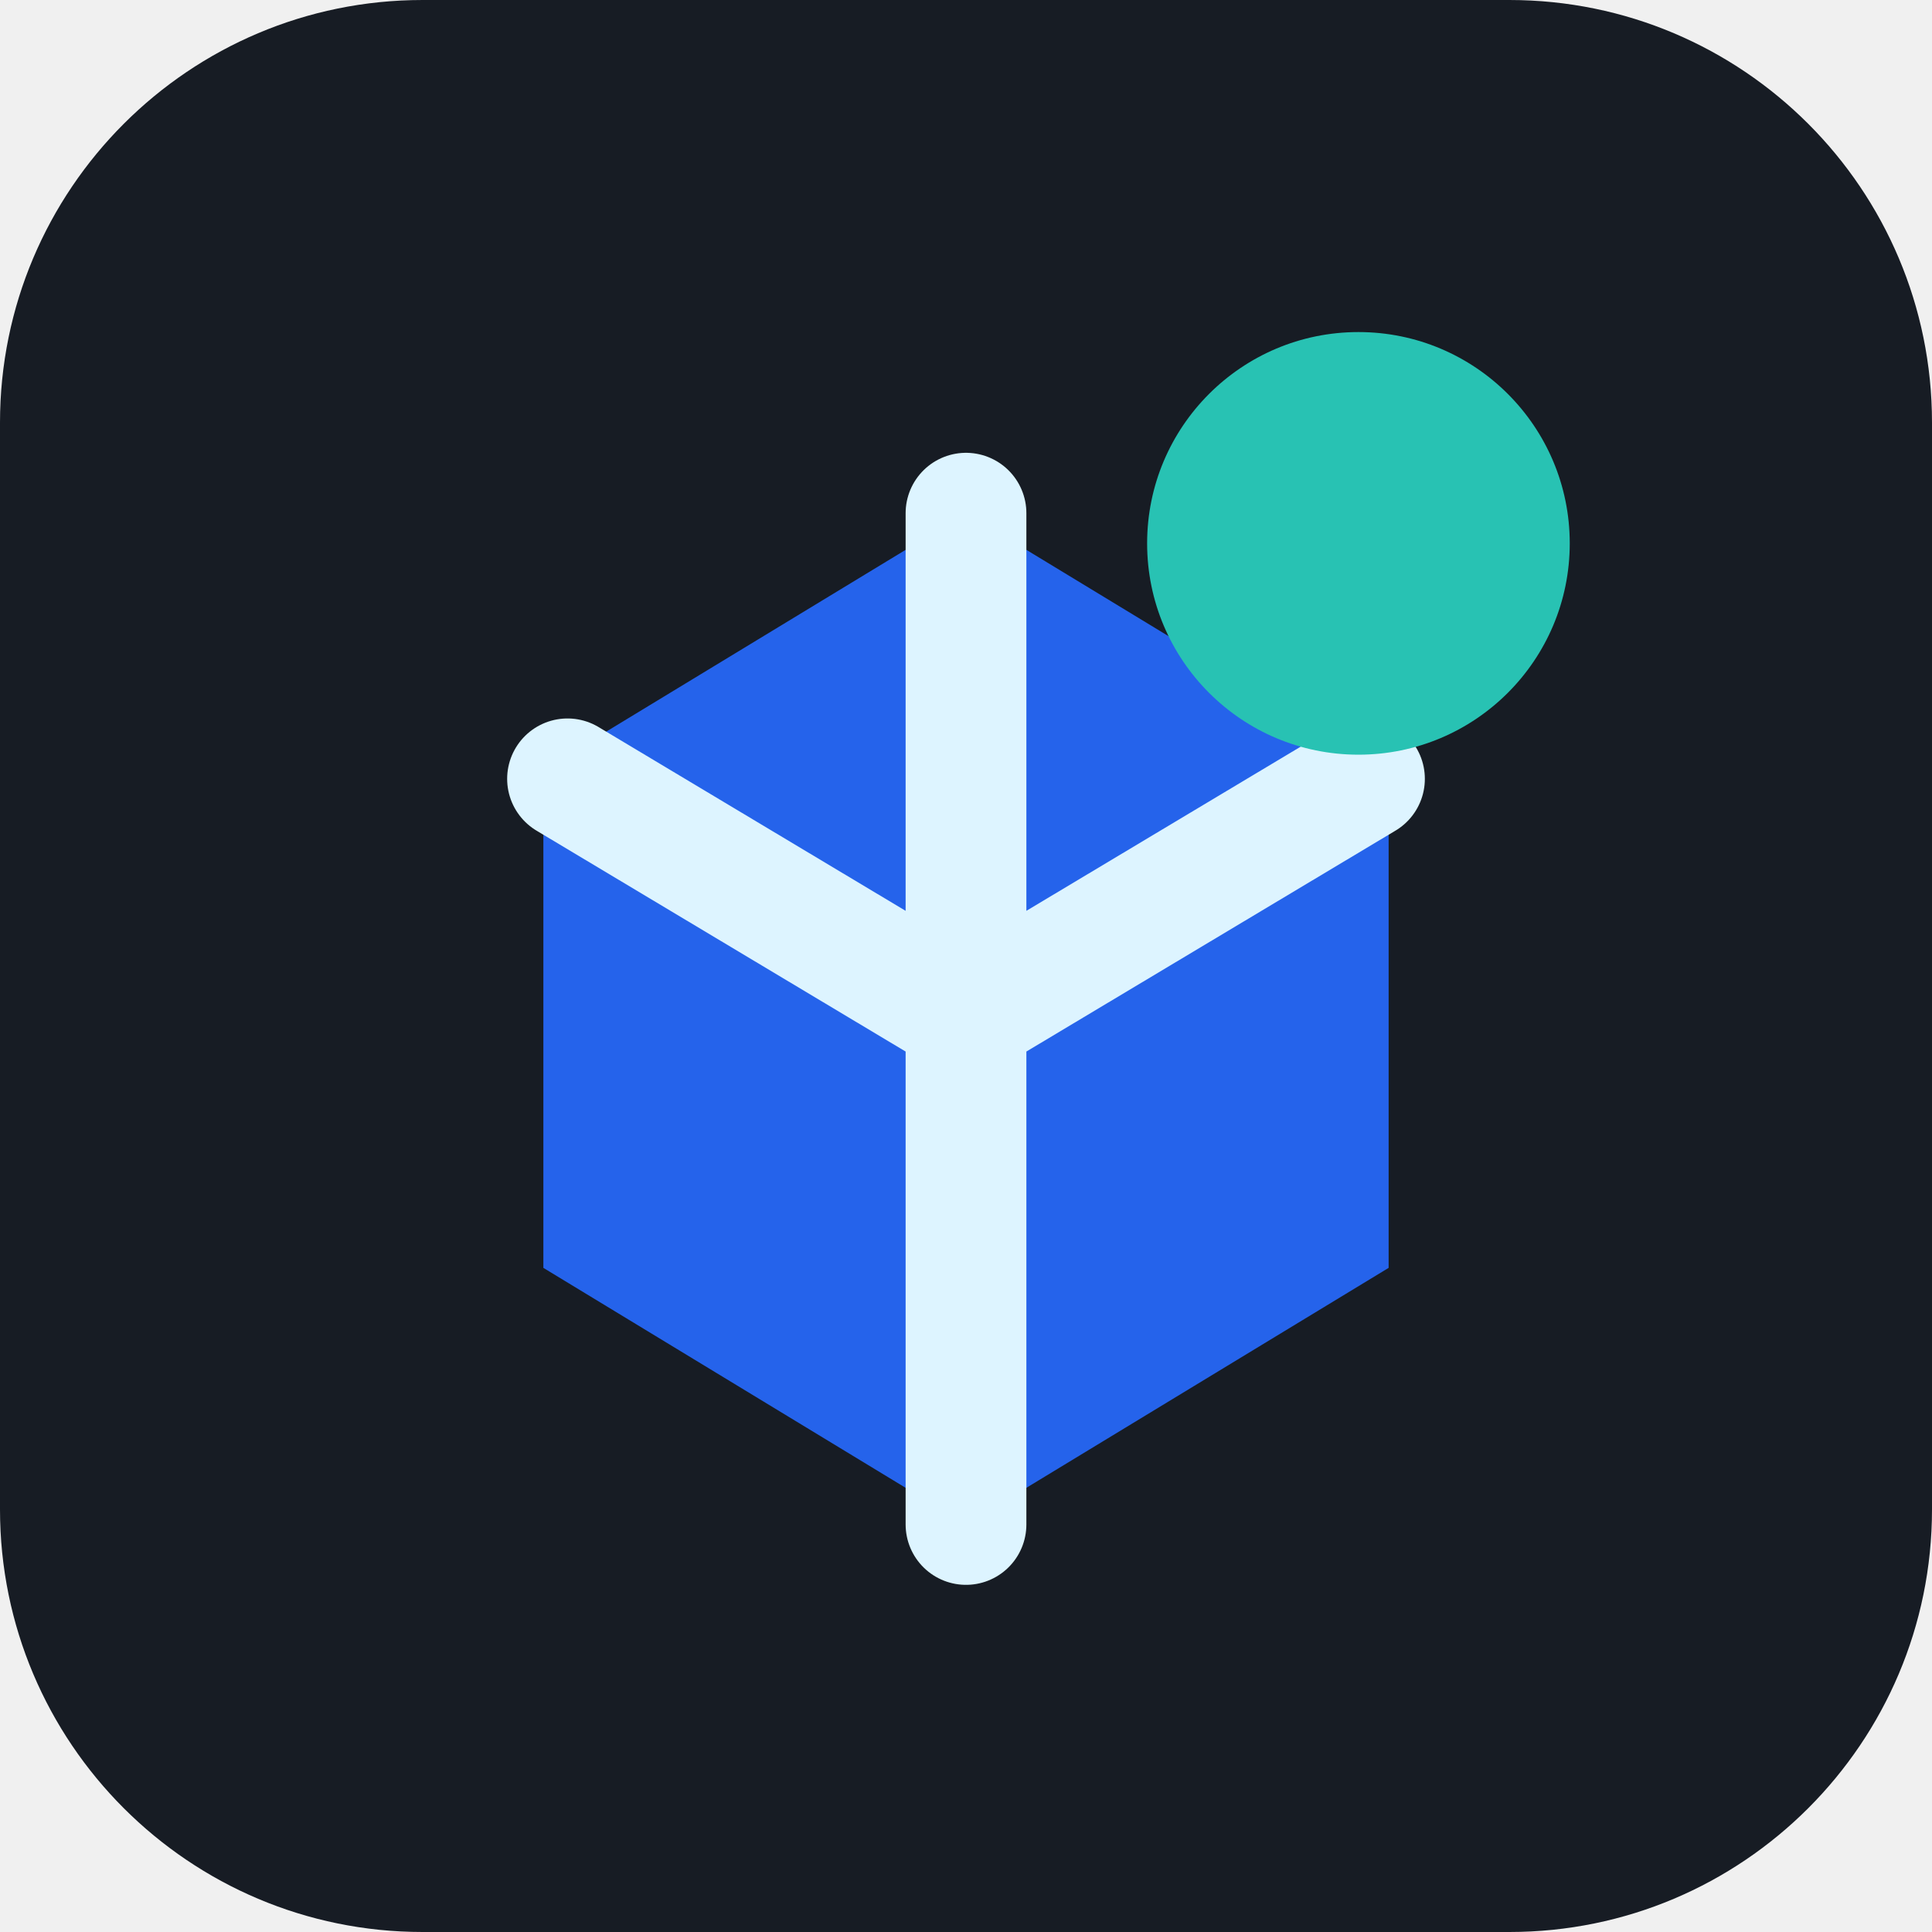
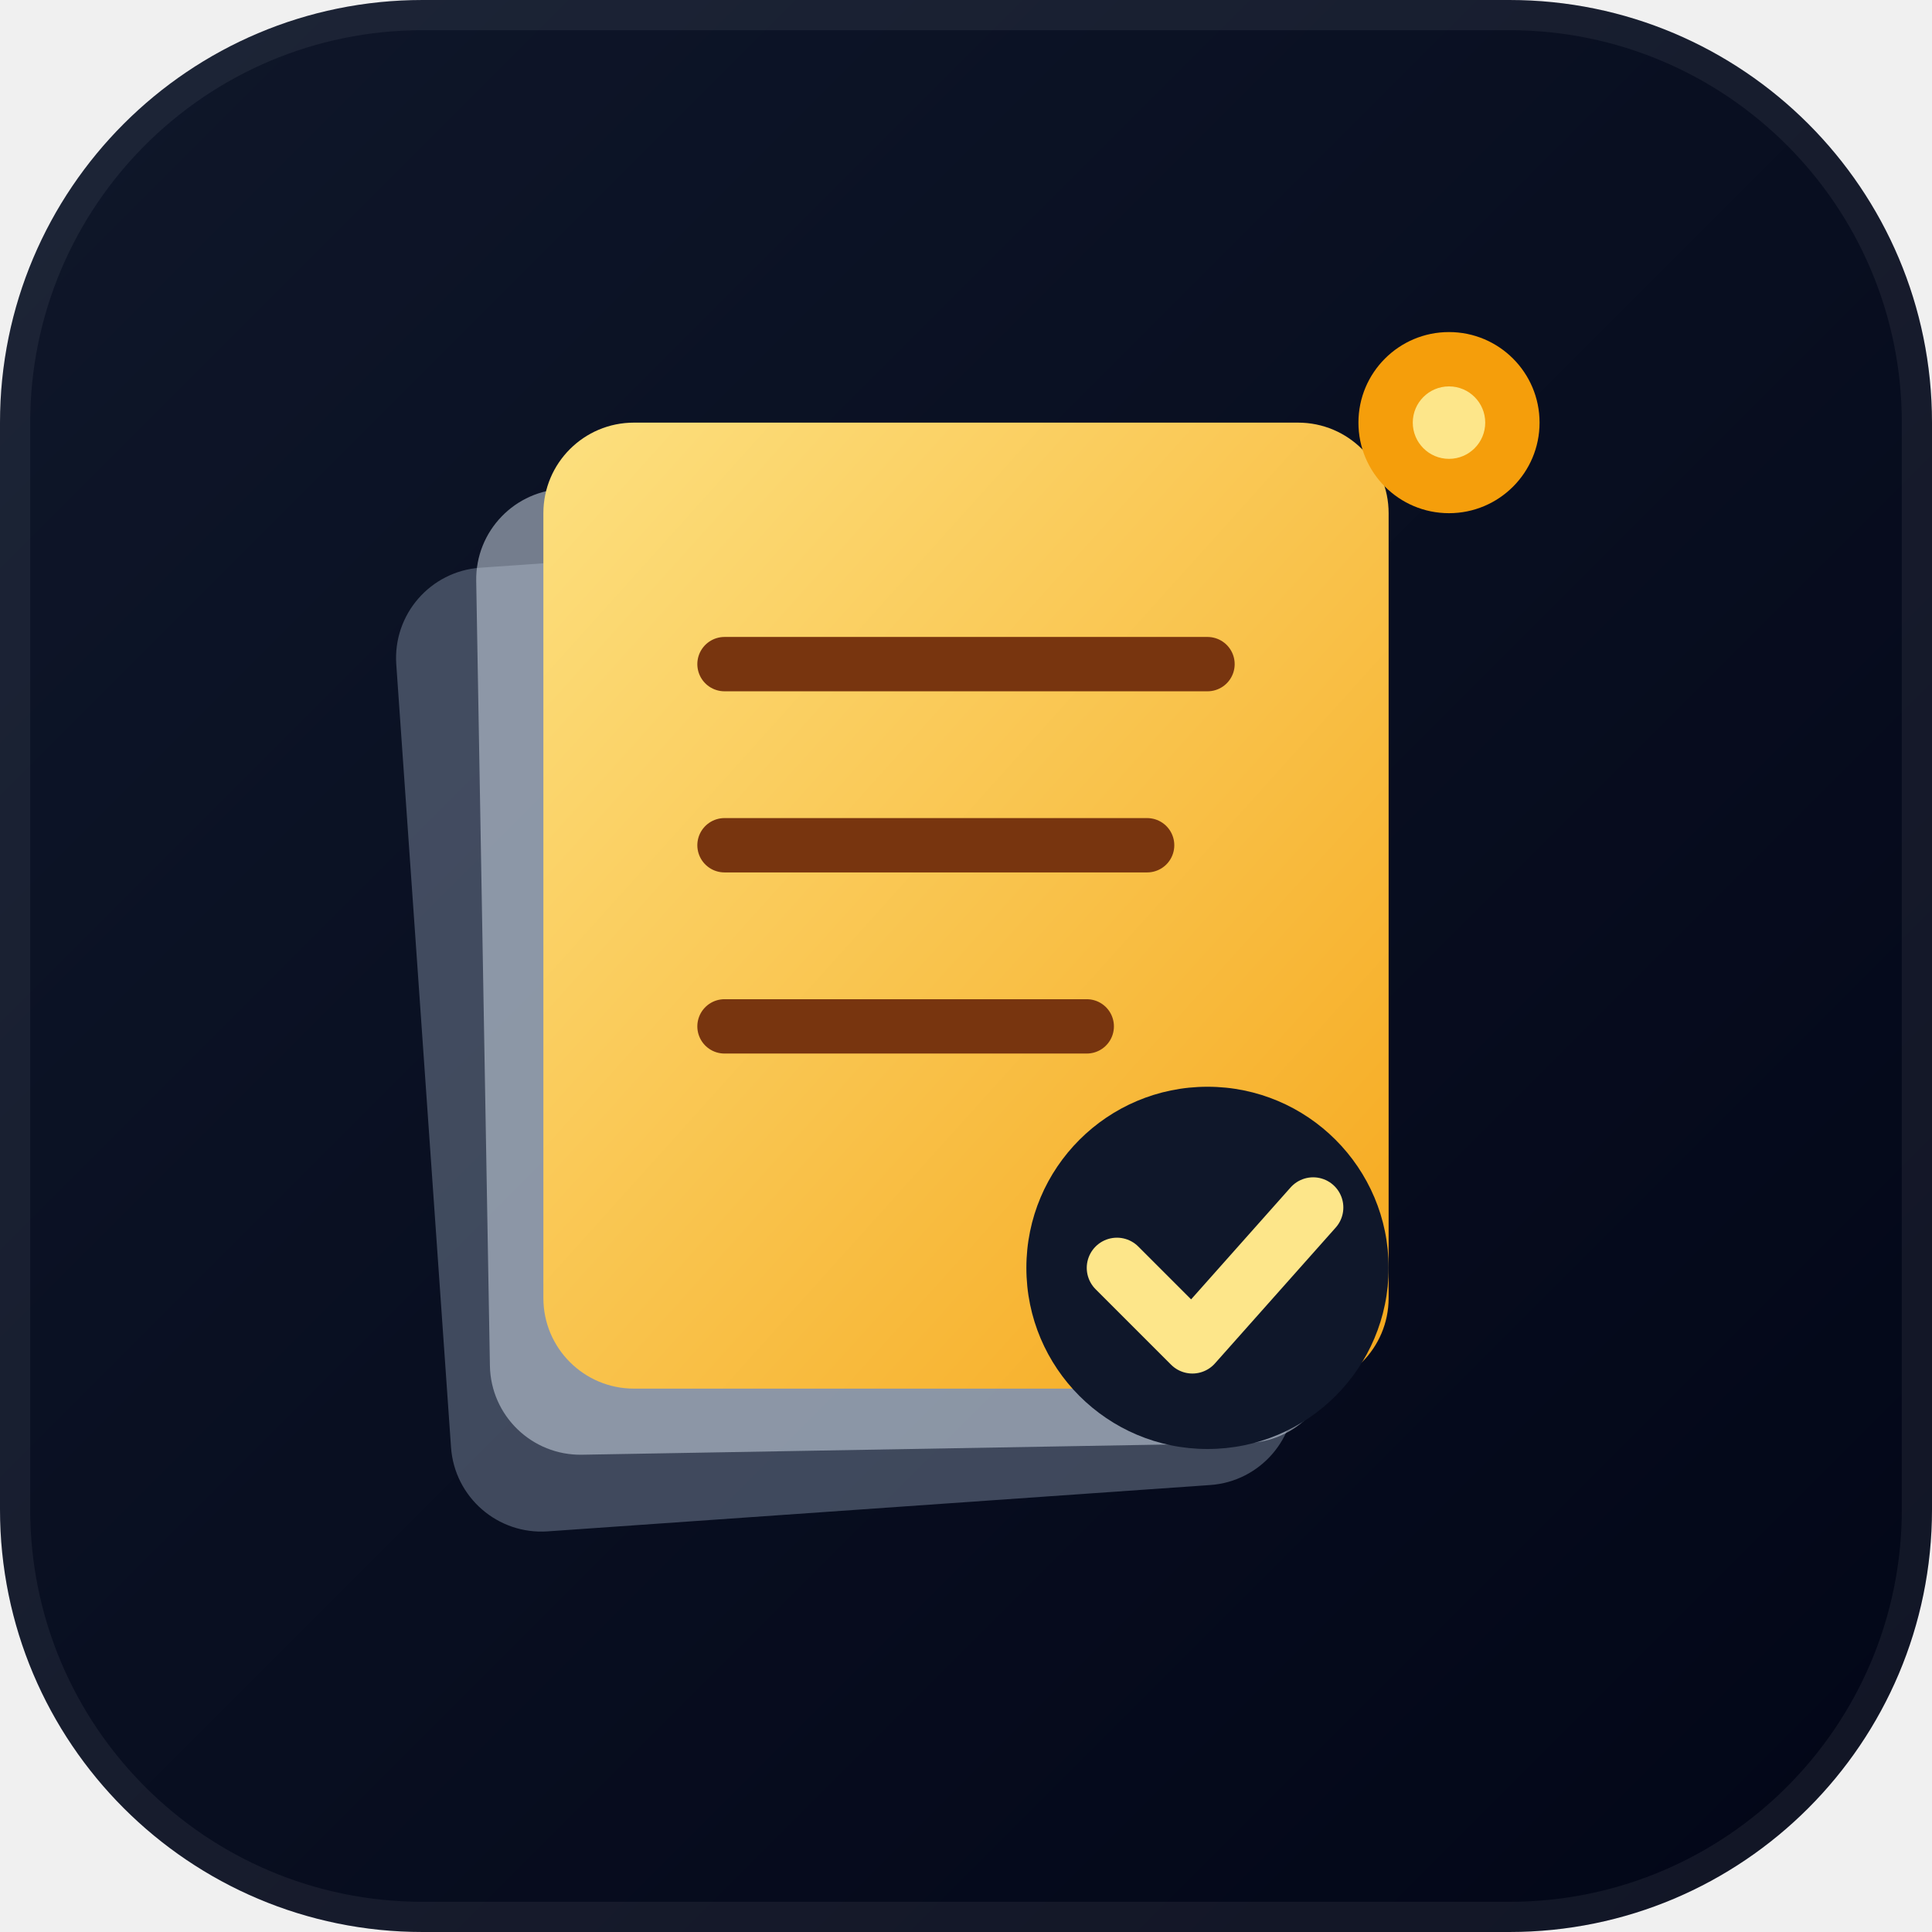
- <svg xmlns="http://www.w3.org/2000/svg" width="64" height="64" viewBox="0 0 64 64" fill="none">
-   <rect width="64" height="64" rx="14" fill="#171C24" />
-   <path d="M18 25.5L32 17L46 25.5V42L32 50.5L18 42V25.5Z" fill="#2563EB" />
-   <path d="M32 17V50.5M18.8 25.8L32 33.7L45.2 25.8" stroke="#DDF4FF" stroke-width="4" stroke-linecap="round" stroke-linejoin="round" />
-   <circle cx="45" cy="18" r="7" fill="#28C2B3" />
+ <svg xmlns="http://www.w3.org/2000/svg" viewBox="0 0 64 64" fill="none">
+   <defs>
+     <linearGradient id="p0020-bg" x1="0" y1="0" x2="64" y2="64" gradientUnits="userSpaceOnUse">
+       <stop offset="0" stop-color="#0F172A" />
+       <stop offset="1" stop-color="#020617" />
+     </linearGradient>
+     <linearGradient id="p0020-fg" x1="12" y1="14" x2="52" y2="50" gradientUnits="userSpaceOnUse">
+       <stop offset="0" stop-color="#FDE68A" />
+       <stop offset="1" stop-color="#F59E0B" />
+     </linearGradient>
+   </defs>
+   <rect width="64" height="64" rx="14" fill="url(#p0020-bg)" />
+   <rect x="0.5" y="0.5" width="63" height="63" rx="13.5" stroke="white" stroke-opacity="0.06" />
+   <rect x="14" y="18" width="28" height="32" rx="3" fill="#94A3B8" opacity="0.4" transform="rotate(-4 28 34)" />
+   <rect x="16" y="16" width="28" height="32" rx="3" fill="#CBD5E1" opacity="0.55" transform="rotate(-1 30 32)" />
+   <rect x="18" y="14" width="28" height="32" rx="3" fill="url(#p0020-fg)" />
+   <path d="M24 22 H40 M24 28 H38 M24 34 H36" stroke="#78350F" stroke-width="1.8" stroke-linecap="round" />
+   <circle cx="40" cy="42" r="6" fill="#0F172A" />
+   <path d="M37 42 L39.5 44.5 L43.5 40" stroke="#FDE68A" stroke-width="2" stroke-linecap="round" stroke-linejoin="round" fill="none" />
+   <circle cx="48" cy="14" r="3" fill="#F59E0B" />
+   <circle cx="48" cy="14" r="1.2" fill="#FDE68A" />
</svg>
